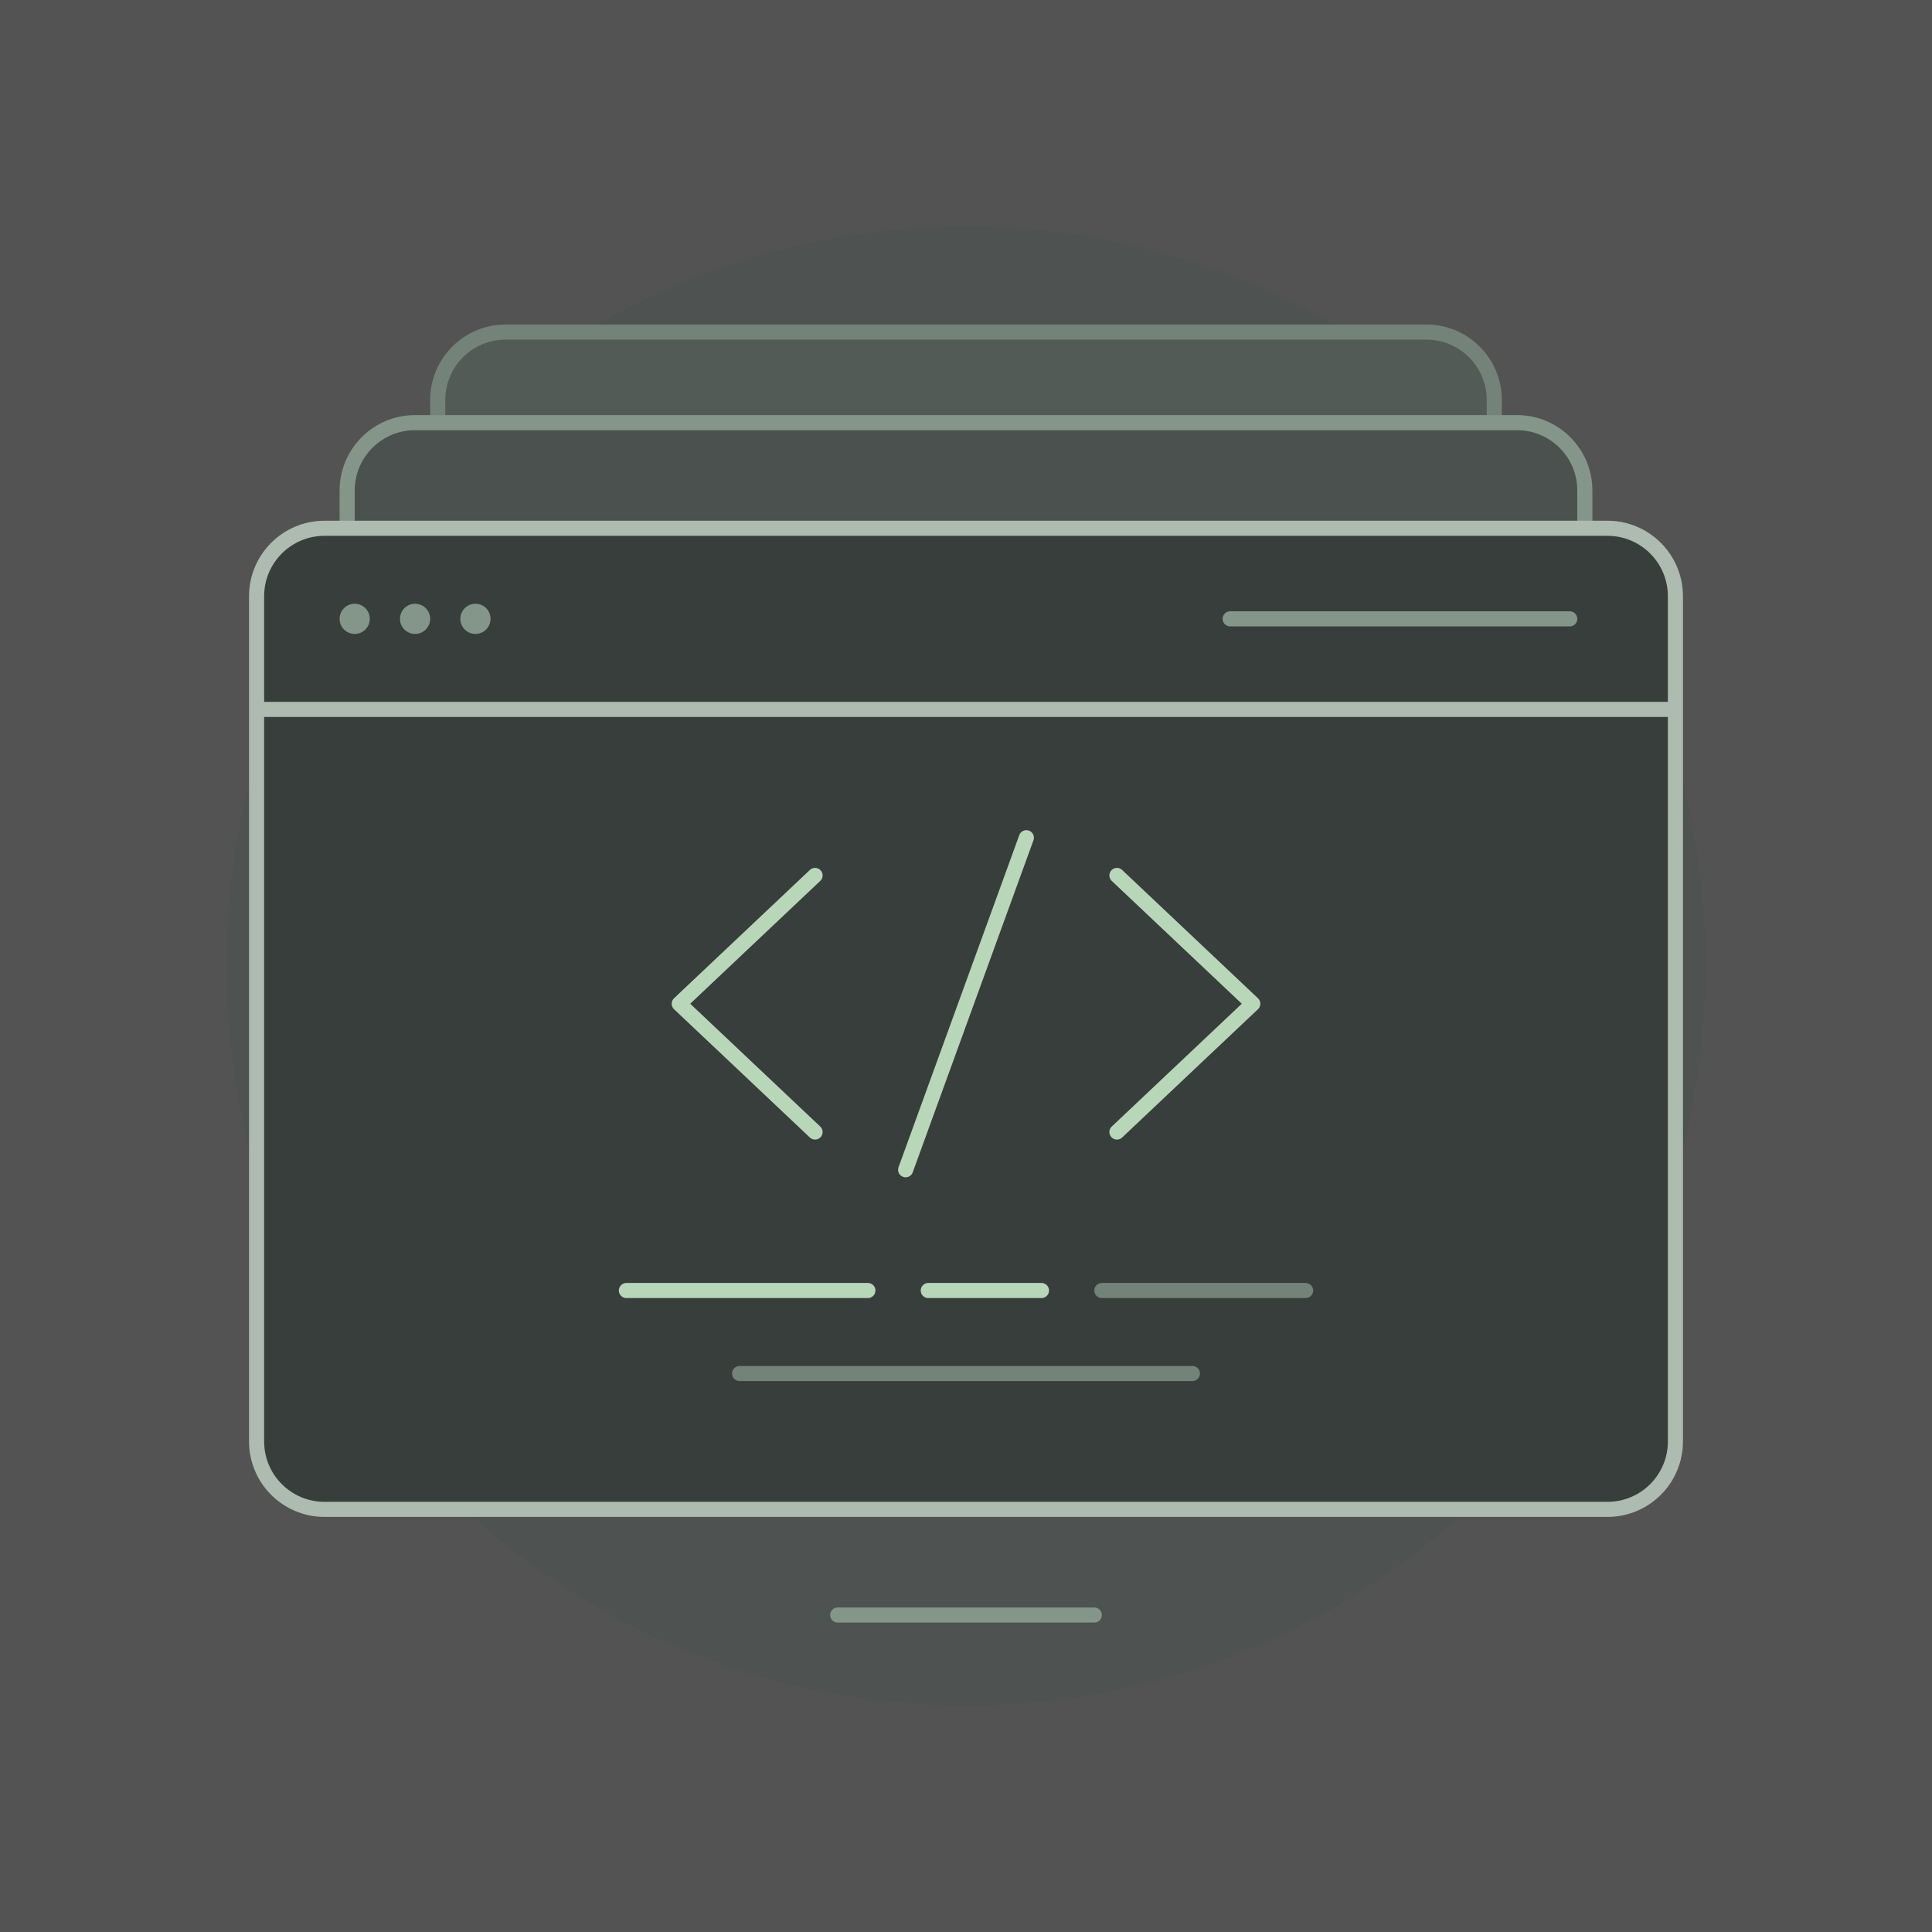
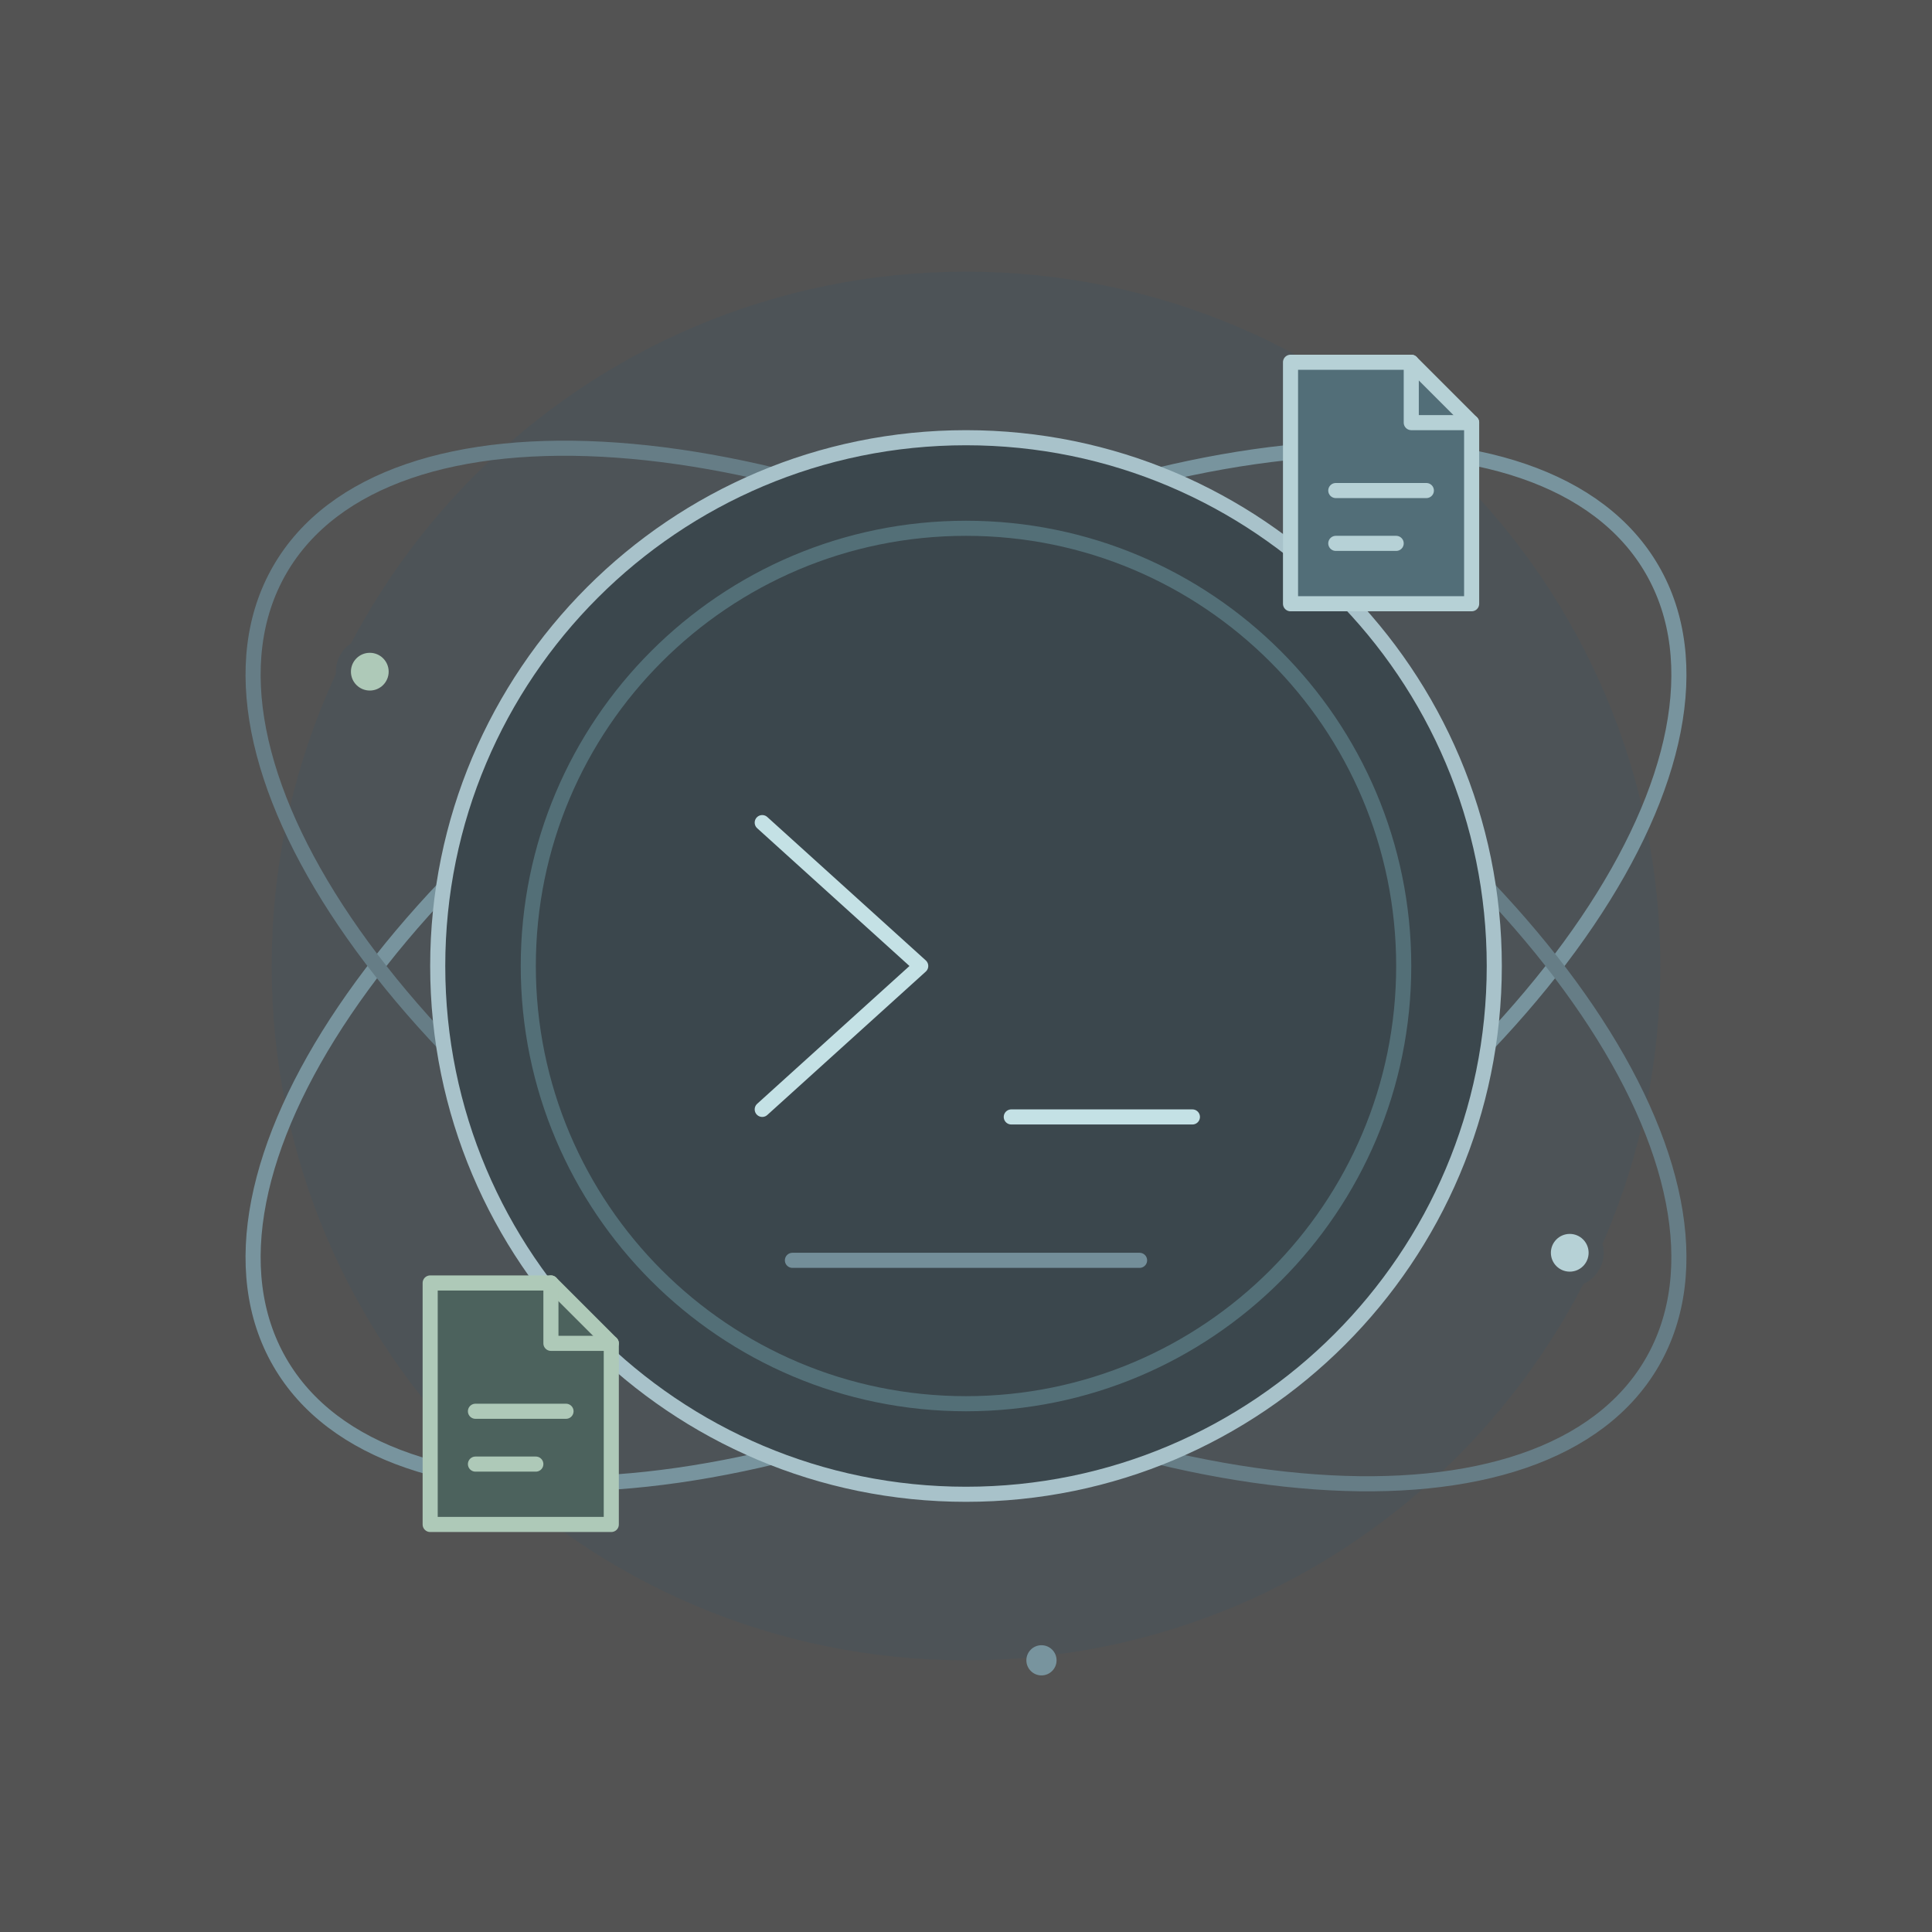
- <svg xmlns="http://www.w3.org/2000/svg" viewBox="0 0 512 512">
-   <g id="script_library_missing_icon" stroke-width="4" stroke-linecap="round" stroke-linejoin="round">
-     <rect width="512" height="512" fill="#535353" />
-     <circle cx="256" cy="256" r="196" fill="#4E5251" />
-     <rect x="116" y="88" width="280" height="248" rx="18" fill="#535B57" stroke="#74837A" />
-     <rect x="92" y="112" width="328" height="260" rx="18" fill="#4B514E" stroke="#84968A" />
-     <rect x="68" y="140" width="376" height="260" rx="18" fill="#383E3B" stroke="#ADBBB1" />
-     <path d="M70 188h372" fill="none" stroke="#ADBBB1" />
-     <g fill="#84968A">
-       <circle cx="94" cy="164" r="4" />
-       <circle cx="110" cy="164" r="4" />
-       <circle cx="126" cy="164" r="4" />
-     </g>
-     <path d="M326 164h90" fill="none" stroke="#84968A" />
-     <g fill="none" stroke="#B8D7B9">
-       <path d="M216 232l-36 34 36 34M296 232l36 34-36 34M272 222l-32 88" />
-       <path d="M166 342h64M246 342h30" />
-     </g>
-     <path d="M292 342h54M196 364h120" fill="none" stroke="#74837A" />
-     <path d="M222 428h68" fill="none" stroke="#84968A" />
+ <svg xmlns="http://www.w3.org/2000/svg" width="512" height="512" viewBox="0 0 512 512">
+   <rect width="512" height="512" fill="#535353" />
+   <g fill="none" stroke-width="4" stroke-linecap="round" stroke-linejoin="round">
+     <circle cx="256" cy="256" r="184" fill="#4D5357" />
+     <ellipse cx="256" cy="256" rx="210" ry="102" transform="rotate(-30 256 256)" stroke="#78949E" />
+     <ellipse cx="256" cy="256" rx="210" ry="102" transform="rotate(30 256 256)" stroke="#667D86" />
+     <circle cx="256" cy="256" r="140" fill="#3B474D" stroke="#A8C2CA" />
+     <circle cx="256" cy="256" r="116" stroke="#536F77" />
+     <path d="M202 218l42 38-42 38M268 296h48" stroke="#C4E1E5" />
+     <path d="M210 334h92" stroke="#738E99" />
+     <path d="M342 96h32l16 16v48h-48z" fill="#526E78" stroke="#B6D1D6" />
+     <path d="M374 96v16h16M354 130h24M354 144h16" stroke="#B6D1D6" />
+     <path d="M114 340h32l16 16v48h-48z" fill="#4C625D" stroke="#AEC9B8" />
+     <path d="M146 340v16h16M126 374h24M126 388h16" stroke="#AEC9B8" />
+     <circle cx="98" cy="178" r="7" fill="#AEC9B8" stroke="#4D5357" />
+     <circle cx="416" cy="332" r="7" fill="#B6D1D6" stroke="#4D5357" />
+     <circle cx="276" cy="440" r="4" fill="#78949E" />
  </g>
</svg>
